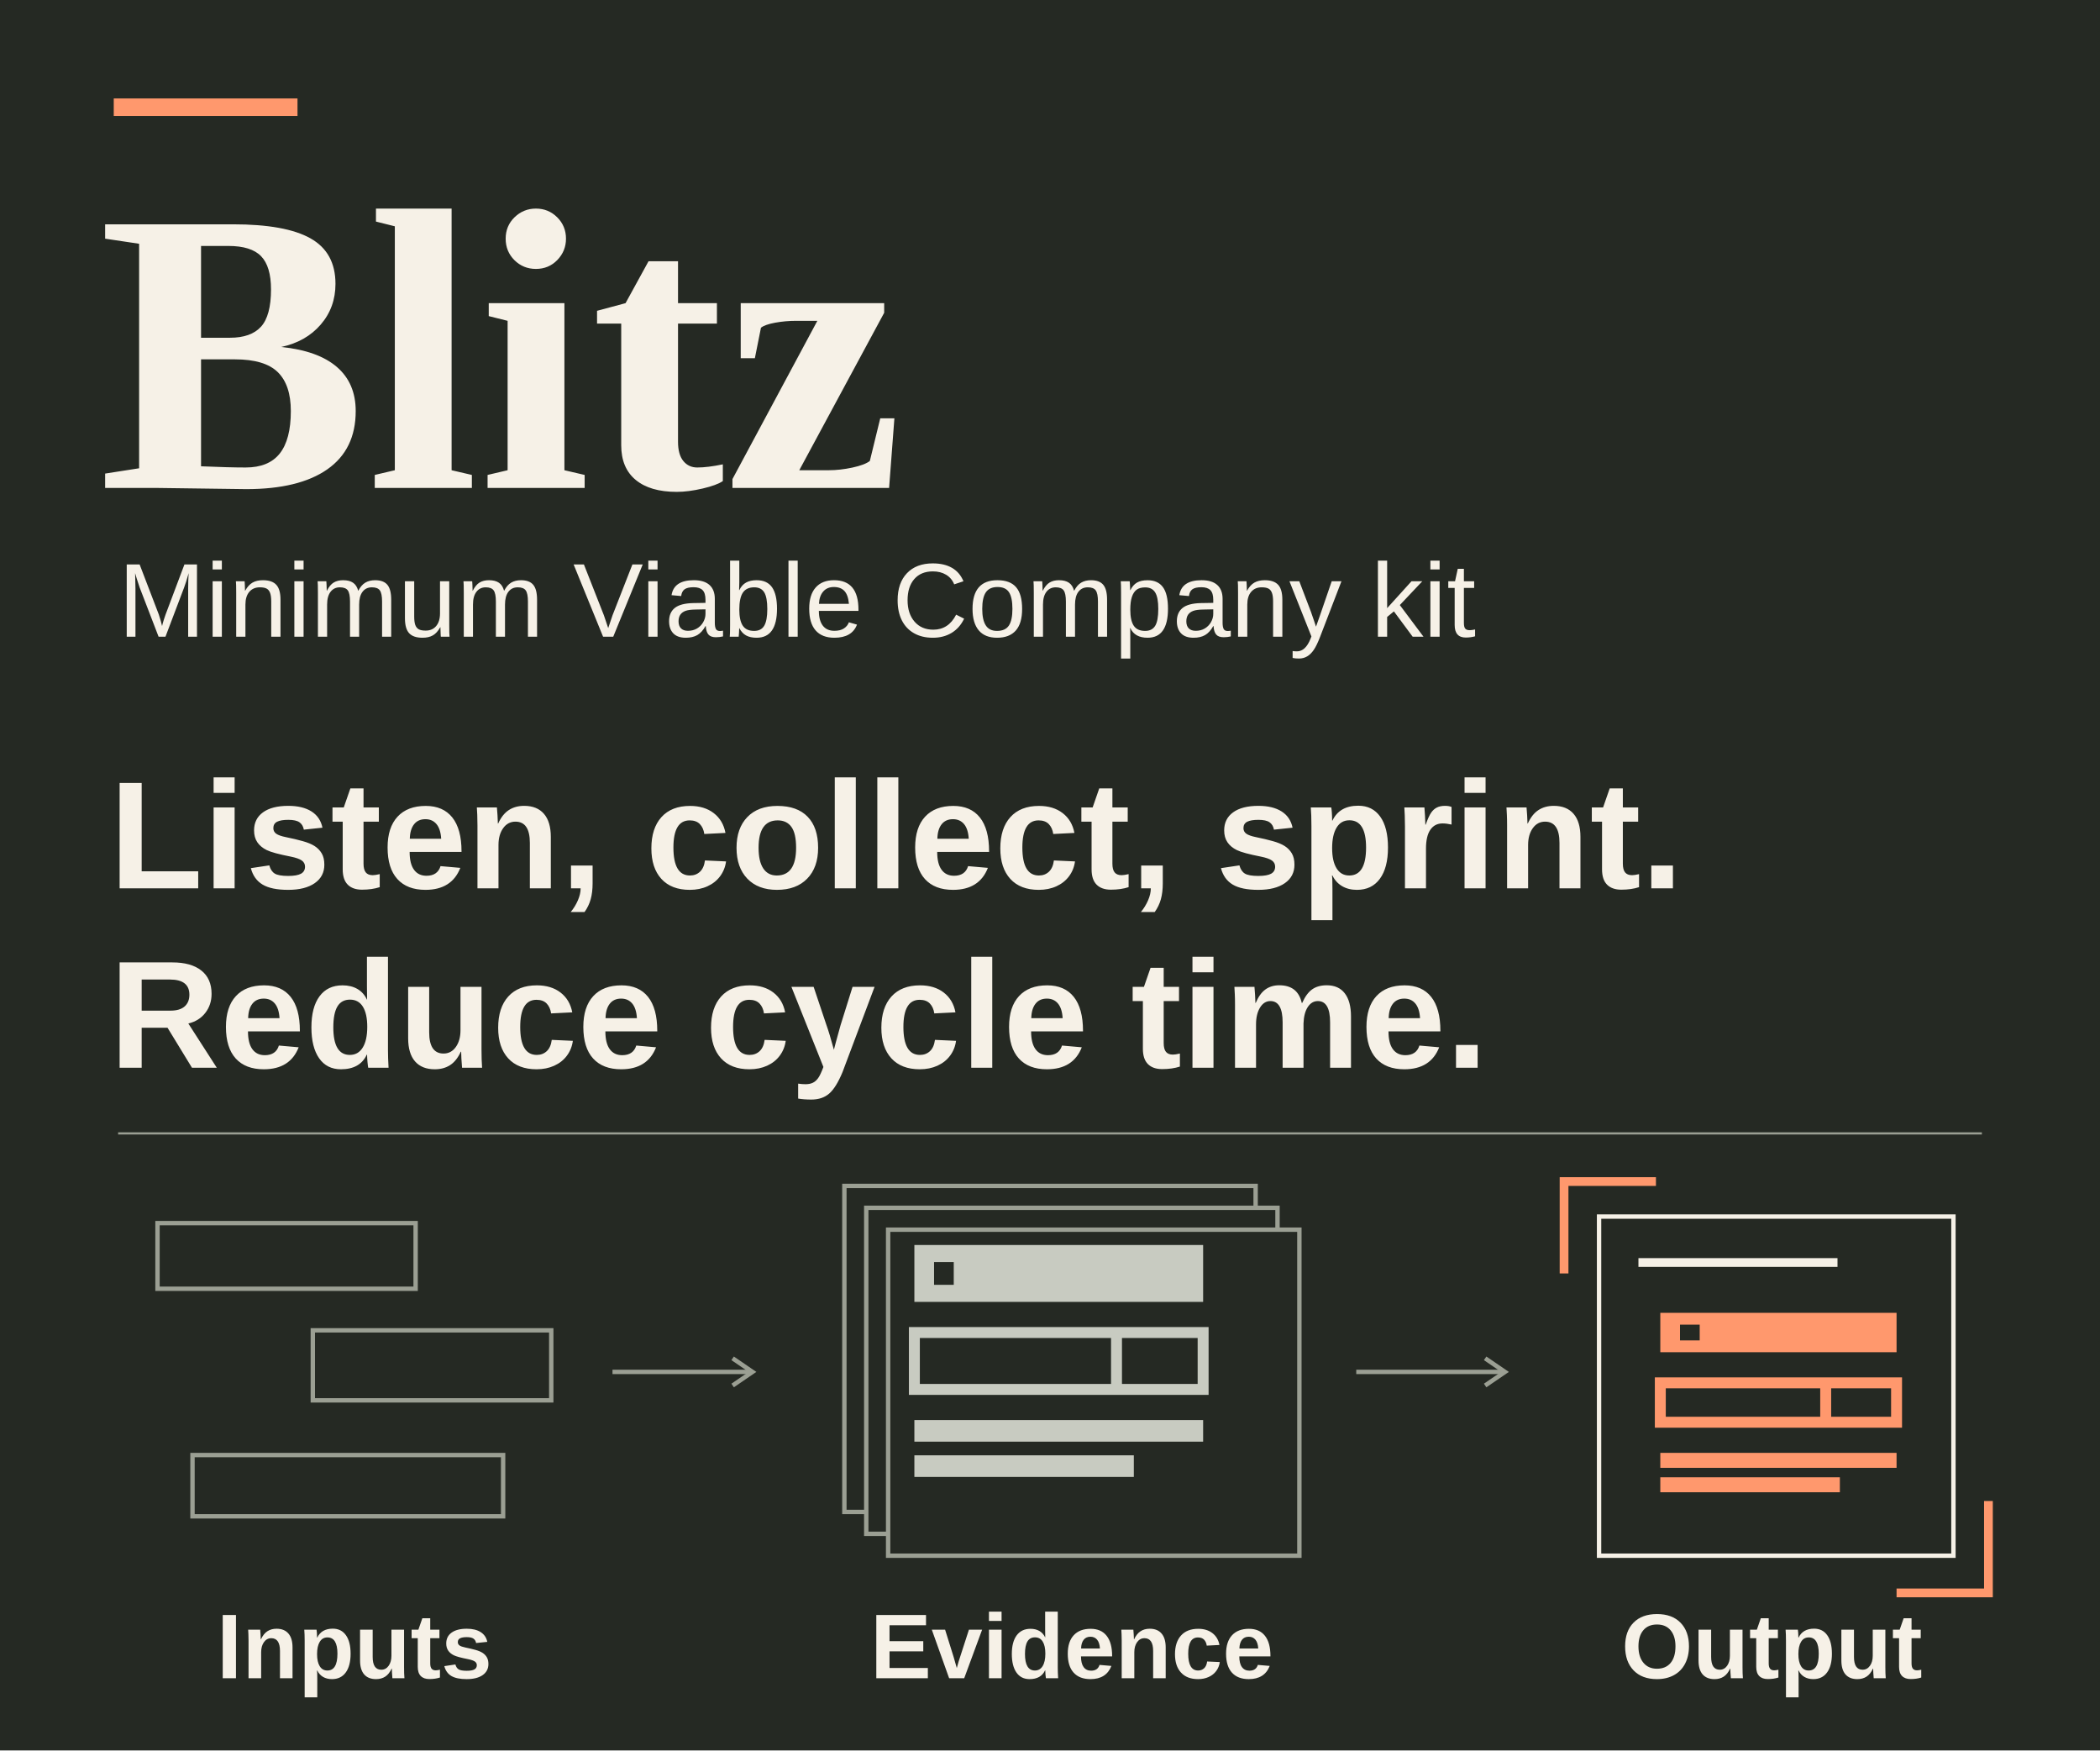
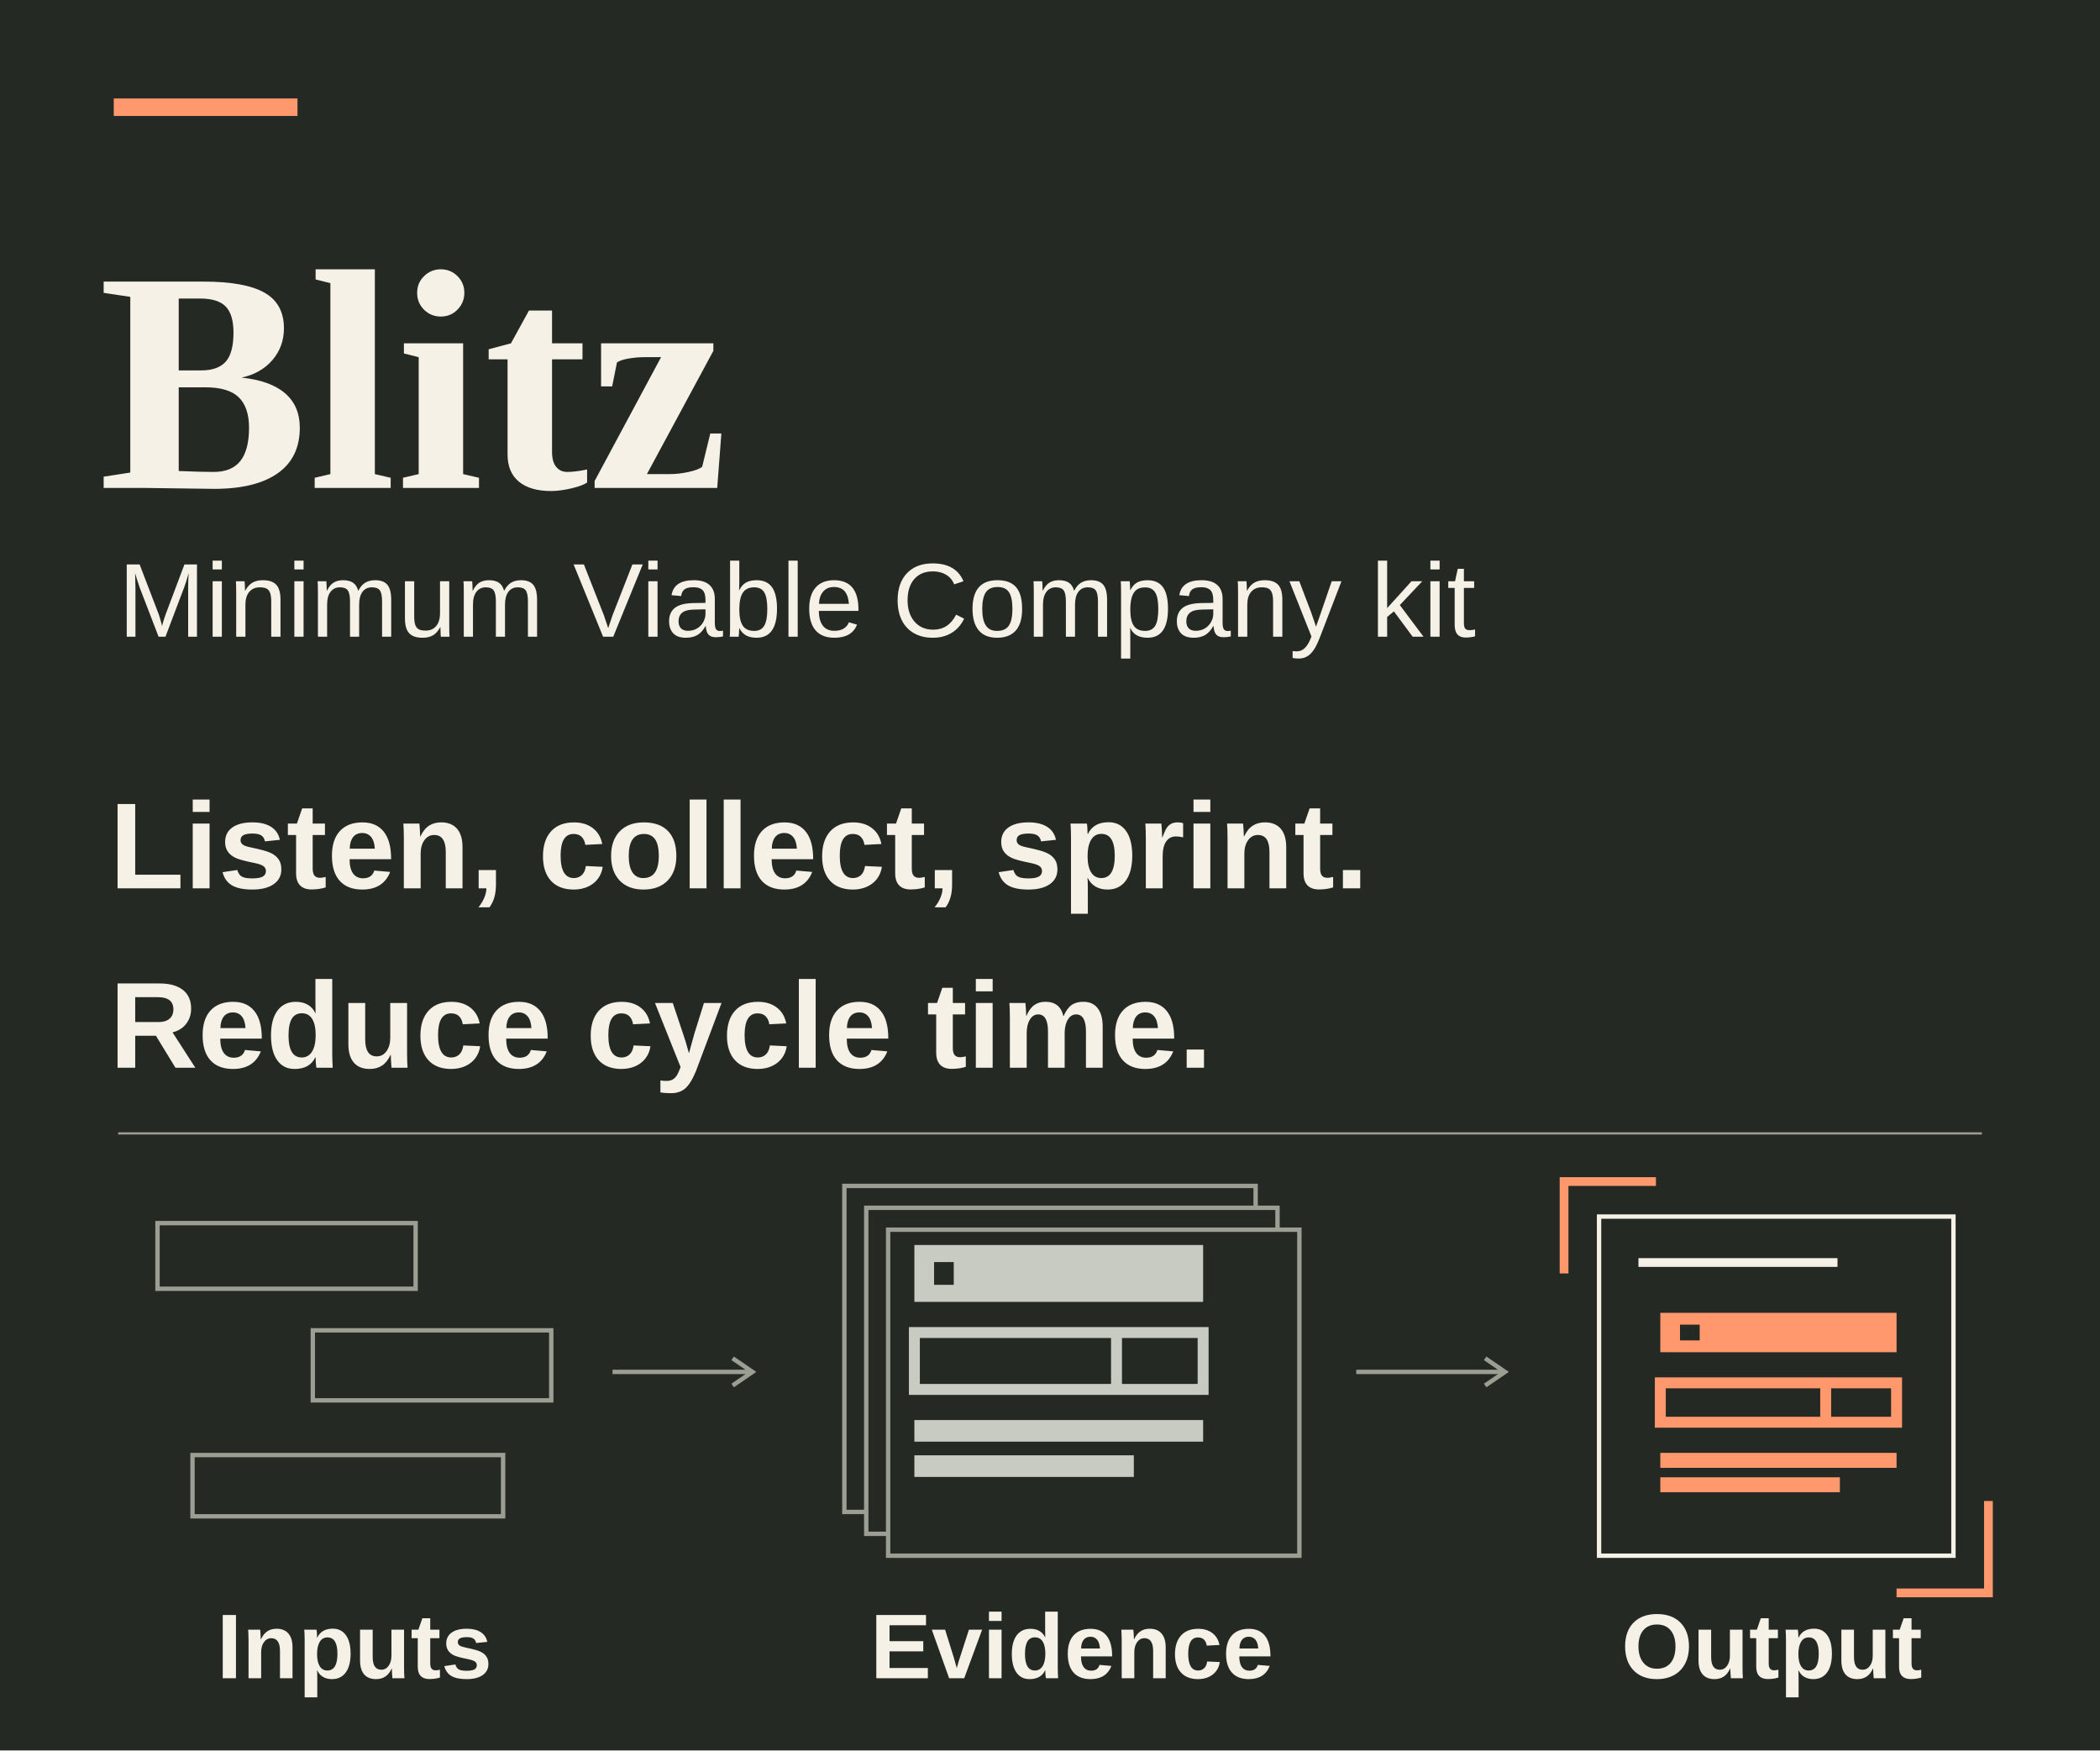
<svg xmlns="http://www.w3.org/2000/svg" width="960" height="800" viewBox="0 0 960 800" role="img" aria-labelledby="title description">
  <rect x="0" y="0" width="960" height="800" fill="#252923" stroke="none" stroke-width="1" />
  <rect x="52" y="45" width="84" height="8" fill="#FF986D" stroke="none" stroke-width="1" />
-   <text x="45" y="223" font-family="Georgia, Times New Roman, serif" font-size="184" font-weight="700" text-anchor="start" fill="#F6F1E7">Blitz</text>
+   <text x="45" y="223" font-family="Georgia, Times New Roman, serif" font-size="144" font-weight="700" text-anchor="start" fill="#F6F1E7">Blitz</text>
  <text x="54" y="291" font-family="Segoe UI, Arial, sans-serif" font-size="48" font-weight="400" text-anchor="start" fill="#F6F1E7">Minimum Viable Company kit</text>
-   <text x="50" y="406" font-family="Segoe UI, Arial, sans-serif" font-size="70" font-weight="700" text-anchor="start" fill="#F6F1E7">Listen, collect, sprint.</text>
-   <text x="50" y="488" font-family="Segoe UI, Arial, sans-serif" font-size="70" font-weight="700" text-anchor="start" fill="#F6F1E7">Reduce cycle time.</text>
+   <text x="50" y="406" font-family="Segoe UI, Arial, sans-serif" font-size="56" font-weight="700" text-anchor="start" fill="#F6F1E7">Listen, collect, sprint.</text>
+   <text x="50" y="488" font-family="Segoe UI, Arial, sans-serif" font-size="56" font-weight="700" text-anchor="start" fill="#F6F1E7">Reduce cycle time.</text>
  <path d="M54 518 L906 518" fill="none" stroke="#9B9F93" stroke-width="1" />
  <rect x="72" y="559" width="118" height="30" fill="none" stroke="#9B9F93" stroke-width="2" />
  <rect x="143" y="608" width="109" height="32" fill="none" stroke="#9B9F93" stroke-width="2" />
  <rect x="88" y="665" width="142" height="28" fill="none" stroke="#9B9F93" stroke-width="2" />
  <path d="M280 627 L344 627" fill="none" stroke="#9B9F93" stroke-width="2" />
  <path d="M334.921 633.211 L344 627 L334.921 620.789" fill="none" stroke="#9B9F93" stroke-width="2" />
  <rect x="386" y="542" width="188" height="149" fill="#252923" stroke="#9B9F93" stroke-width="2" />
  <rect x="396" y="552" width="188" height="149" fill="#252923" stroke="#9B9F93" stroke-width="2" />
  <rect x="406" y="562" width="188" height="149" fill="#252923" stroke="#9B9F93" stroke-width="2" />
  <rect x="418" y="569" width="132" height="26" fill="#C8CBC1" stroke="none" stroke-width="1" />
  <rect x="427" y="576.8" width="9" height="10.4" fill="#252923" stroke="none" stroke-width="1" />
  <rect x="418" y="609" width="132" height="26" fill="#252923" stroke="#C8CBC1" stroke-width="5" />
  <path d="M510.4 609 L510.4 635" fill="none" stroke="#C8CBC1" stroke-width="5" />
  <rect x="418" y="649" width="132" height="9.88" fill="#C8CBC1" stroke="none" stroke-width="1" />
  <rect x="418" y="665.12" width="100.32" height="9.88" fill="#C8CBC1" stroke="none" stroke-width="1" />
  <path d="M620 627 L688 627" fill="none" stroke="#9B9F93" stroke-width="2" />
  <path d="M678.921 633.211 L688 627 L678.921 620.789" fill="none" stroke="#9B9F93" stroke-width="2" />
  <rect x="731" y="556" width="162" height="155" fill="#252923" stroke="#F6F1E7" stroke-width="2" />
  <path d="M749 577 L840 577" fill="none" stroke="#F6F1E7" stroke-width="4" />
  <path d="M715 582 L715 540 L757 540" fill="none" stroke="#FF986D" stroke-width="4" />
  <path d="M867 728 L909 728 L909 686" fill="none" stroke="#FF986D" stroke-width="4" />
  <rect x="759" y="600" width="108" height="18" fill="#FF986D" stroke="none" stroke-width="1" />
  <rect x="768" y="605.4" width="9" height="7.2" fill="#252923" stroke="none" stroke-width="1" />
  <rect x="759" y="632" width="108" height="18" fill="#252923" stroke="#FF986D" stroke-width="5" />
  <path d="M834.6 632 L834.6 650" fill="none" stroke="#FF986D" stroke-width="5" />
  <rect x="759" y="664" width="108" height="6.84" fill="#FF986D" stroke="none" stroke-width="1" />
  <rect x="759" y="675.16" width="82.08" height="6.84" fill="#FF986D" stroke="none" stroke-width="1" />
  <text x="162" y="767" font-family="Segoe UI, Arial, sans-serif" font-size="42" font-weight="700" text-anchor="middle" fill="#F6F1E7">Inputs</text>
  <text x="490" y="767" font-family="Segoe UI, Arial, sans-serif" font-size="42" font-weight="700" text-anchor="middle" fill="#F6F1E7">Evidence</text>
  <text x="810" y="767" font-family="Segoe UI, Arial, sans-serif" font-size="42" font-weight="700" text-anchor="middle" fill="#F6F1E7">Output</text>
</svg>
